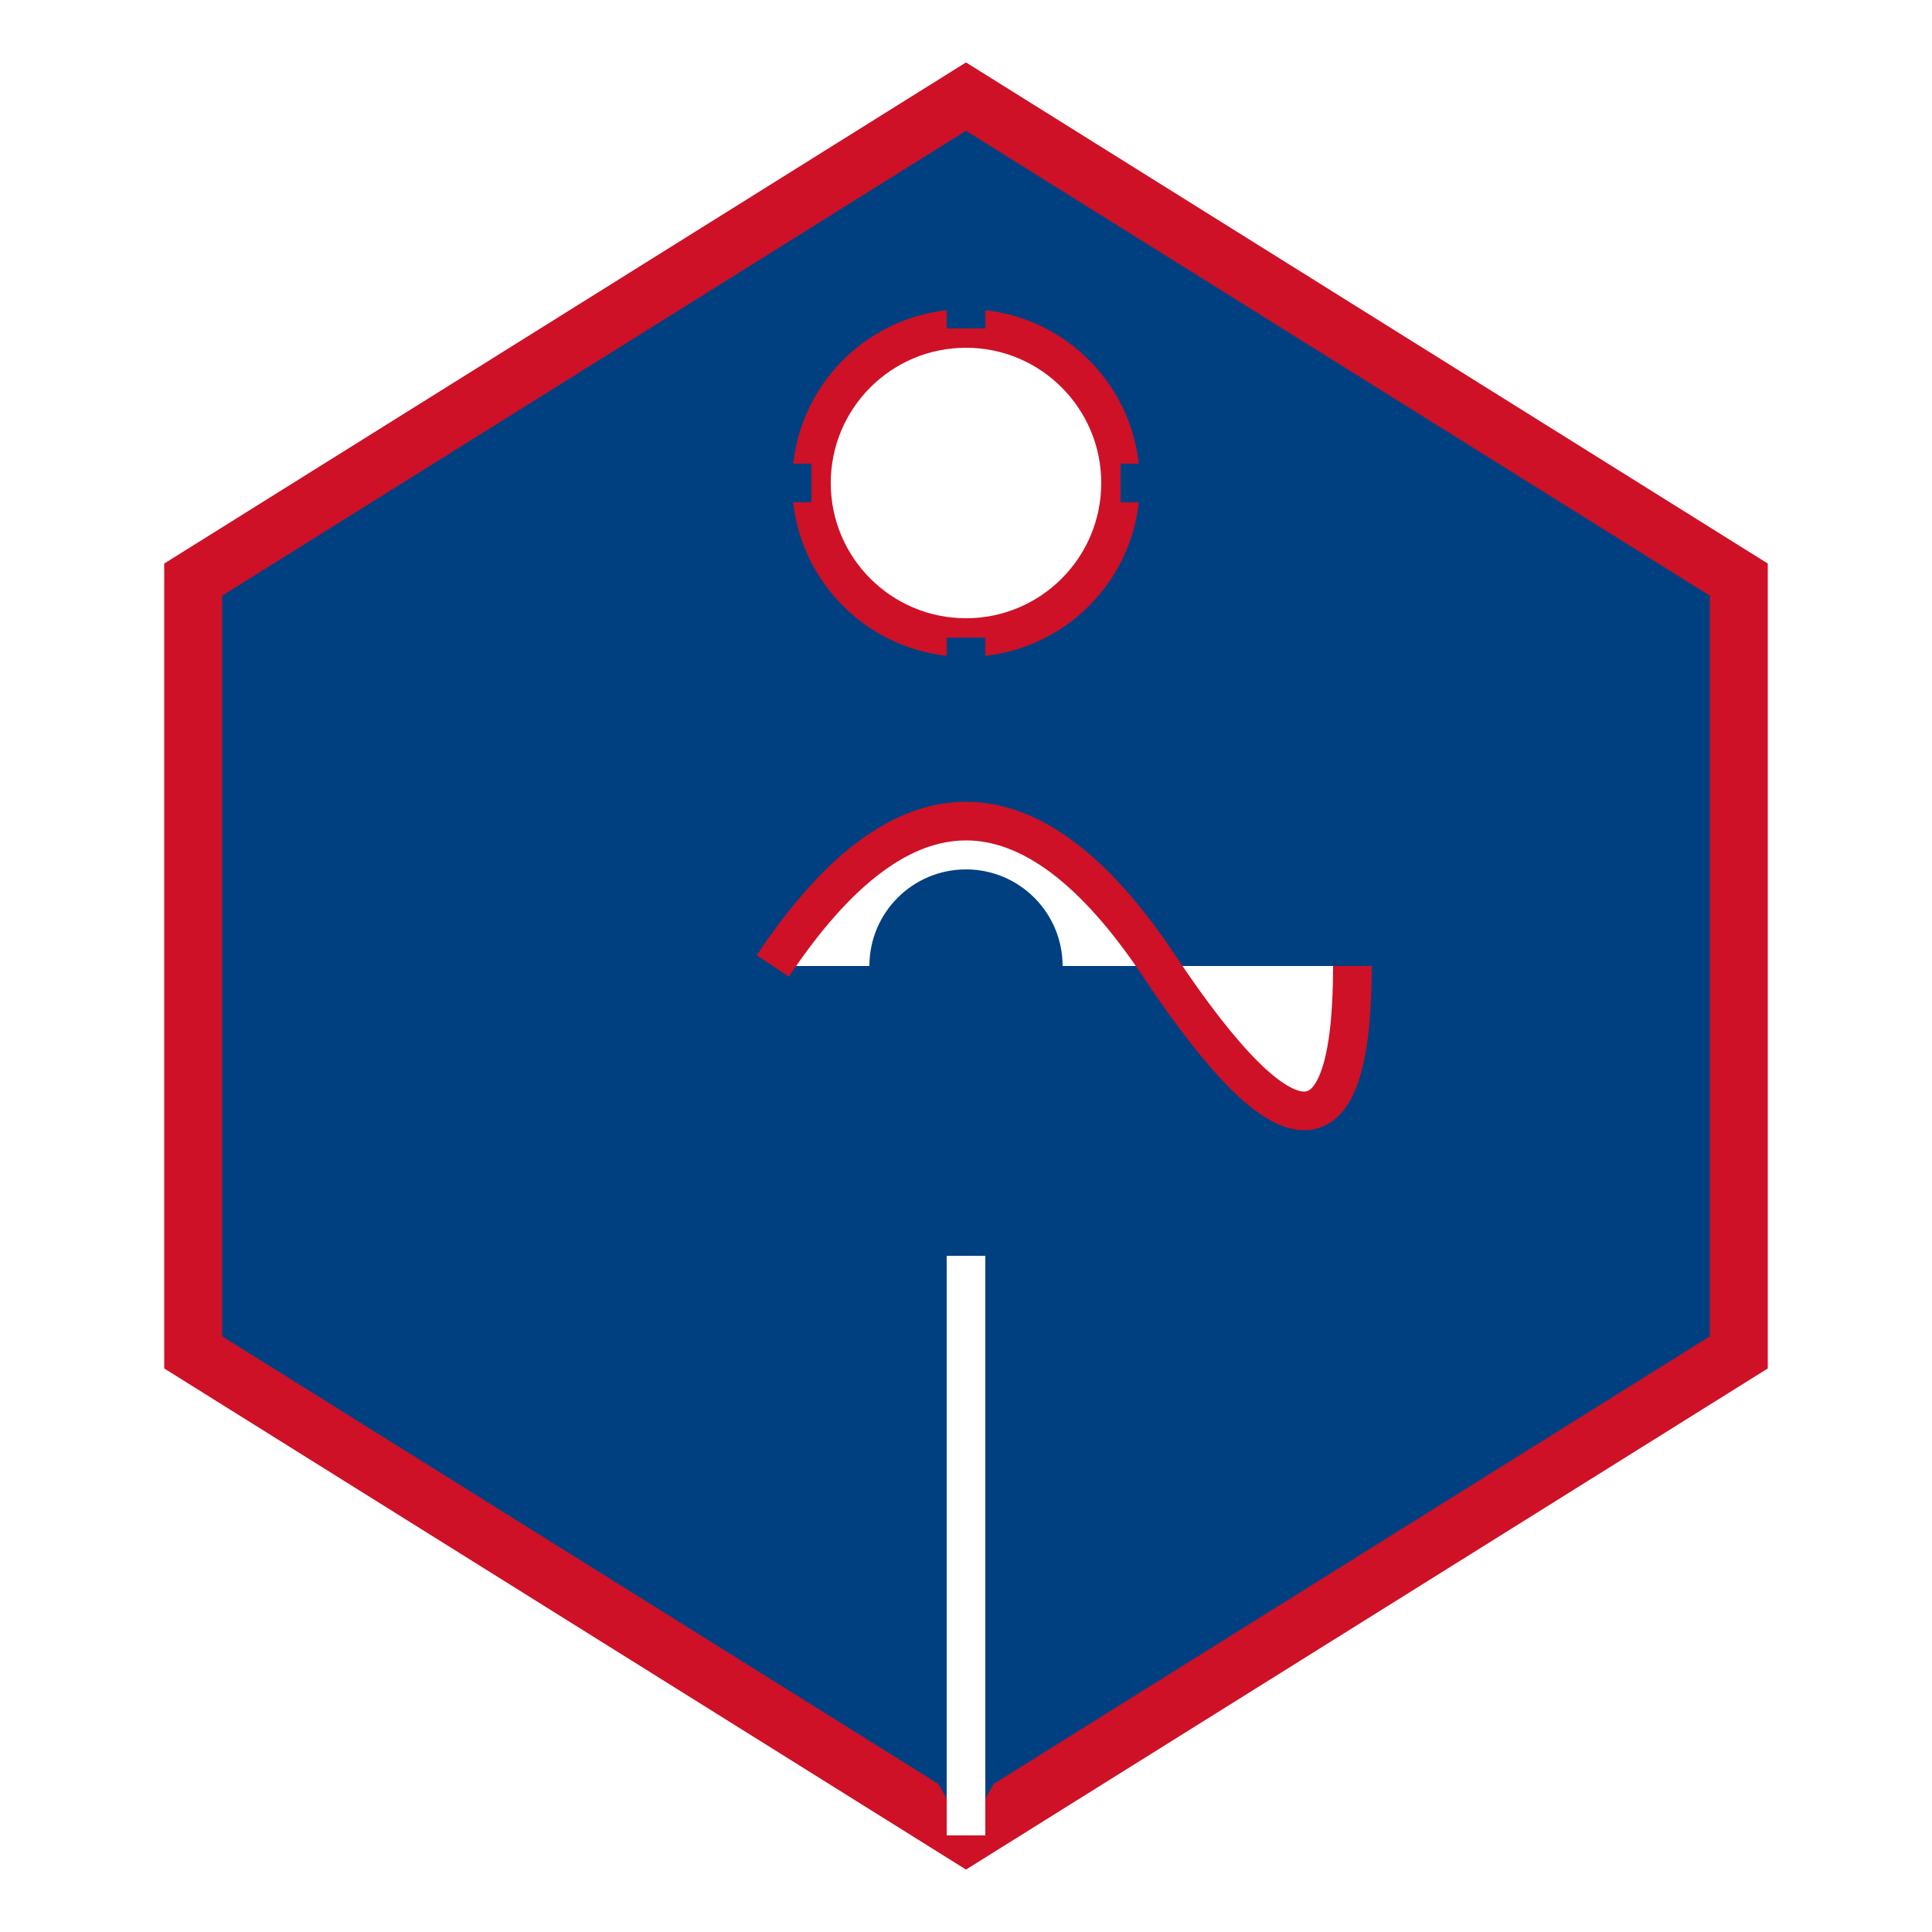
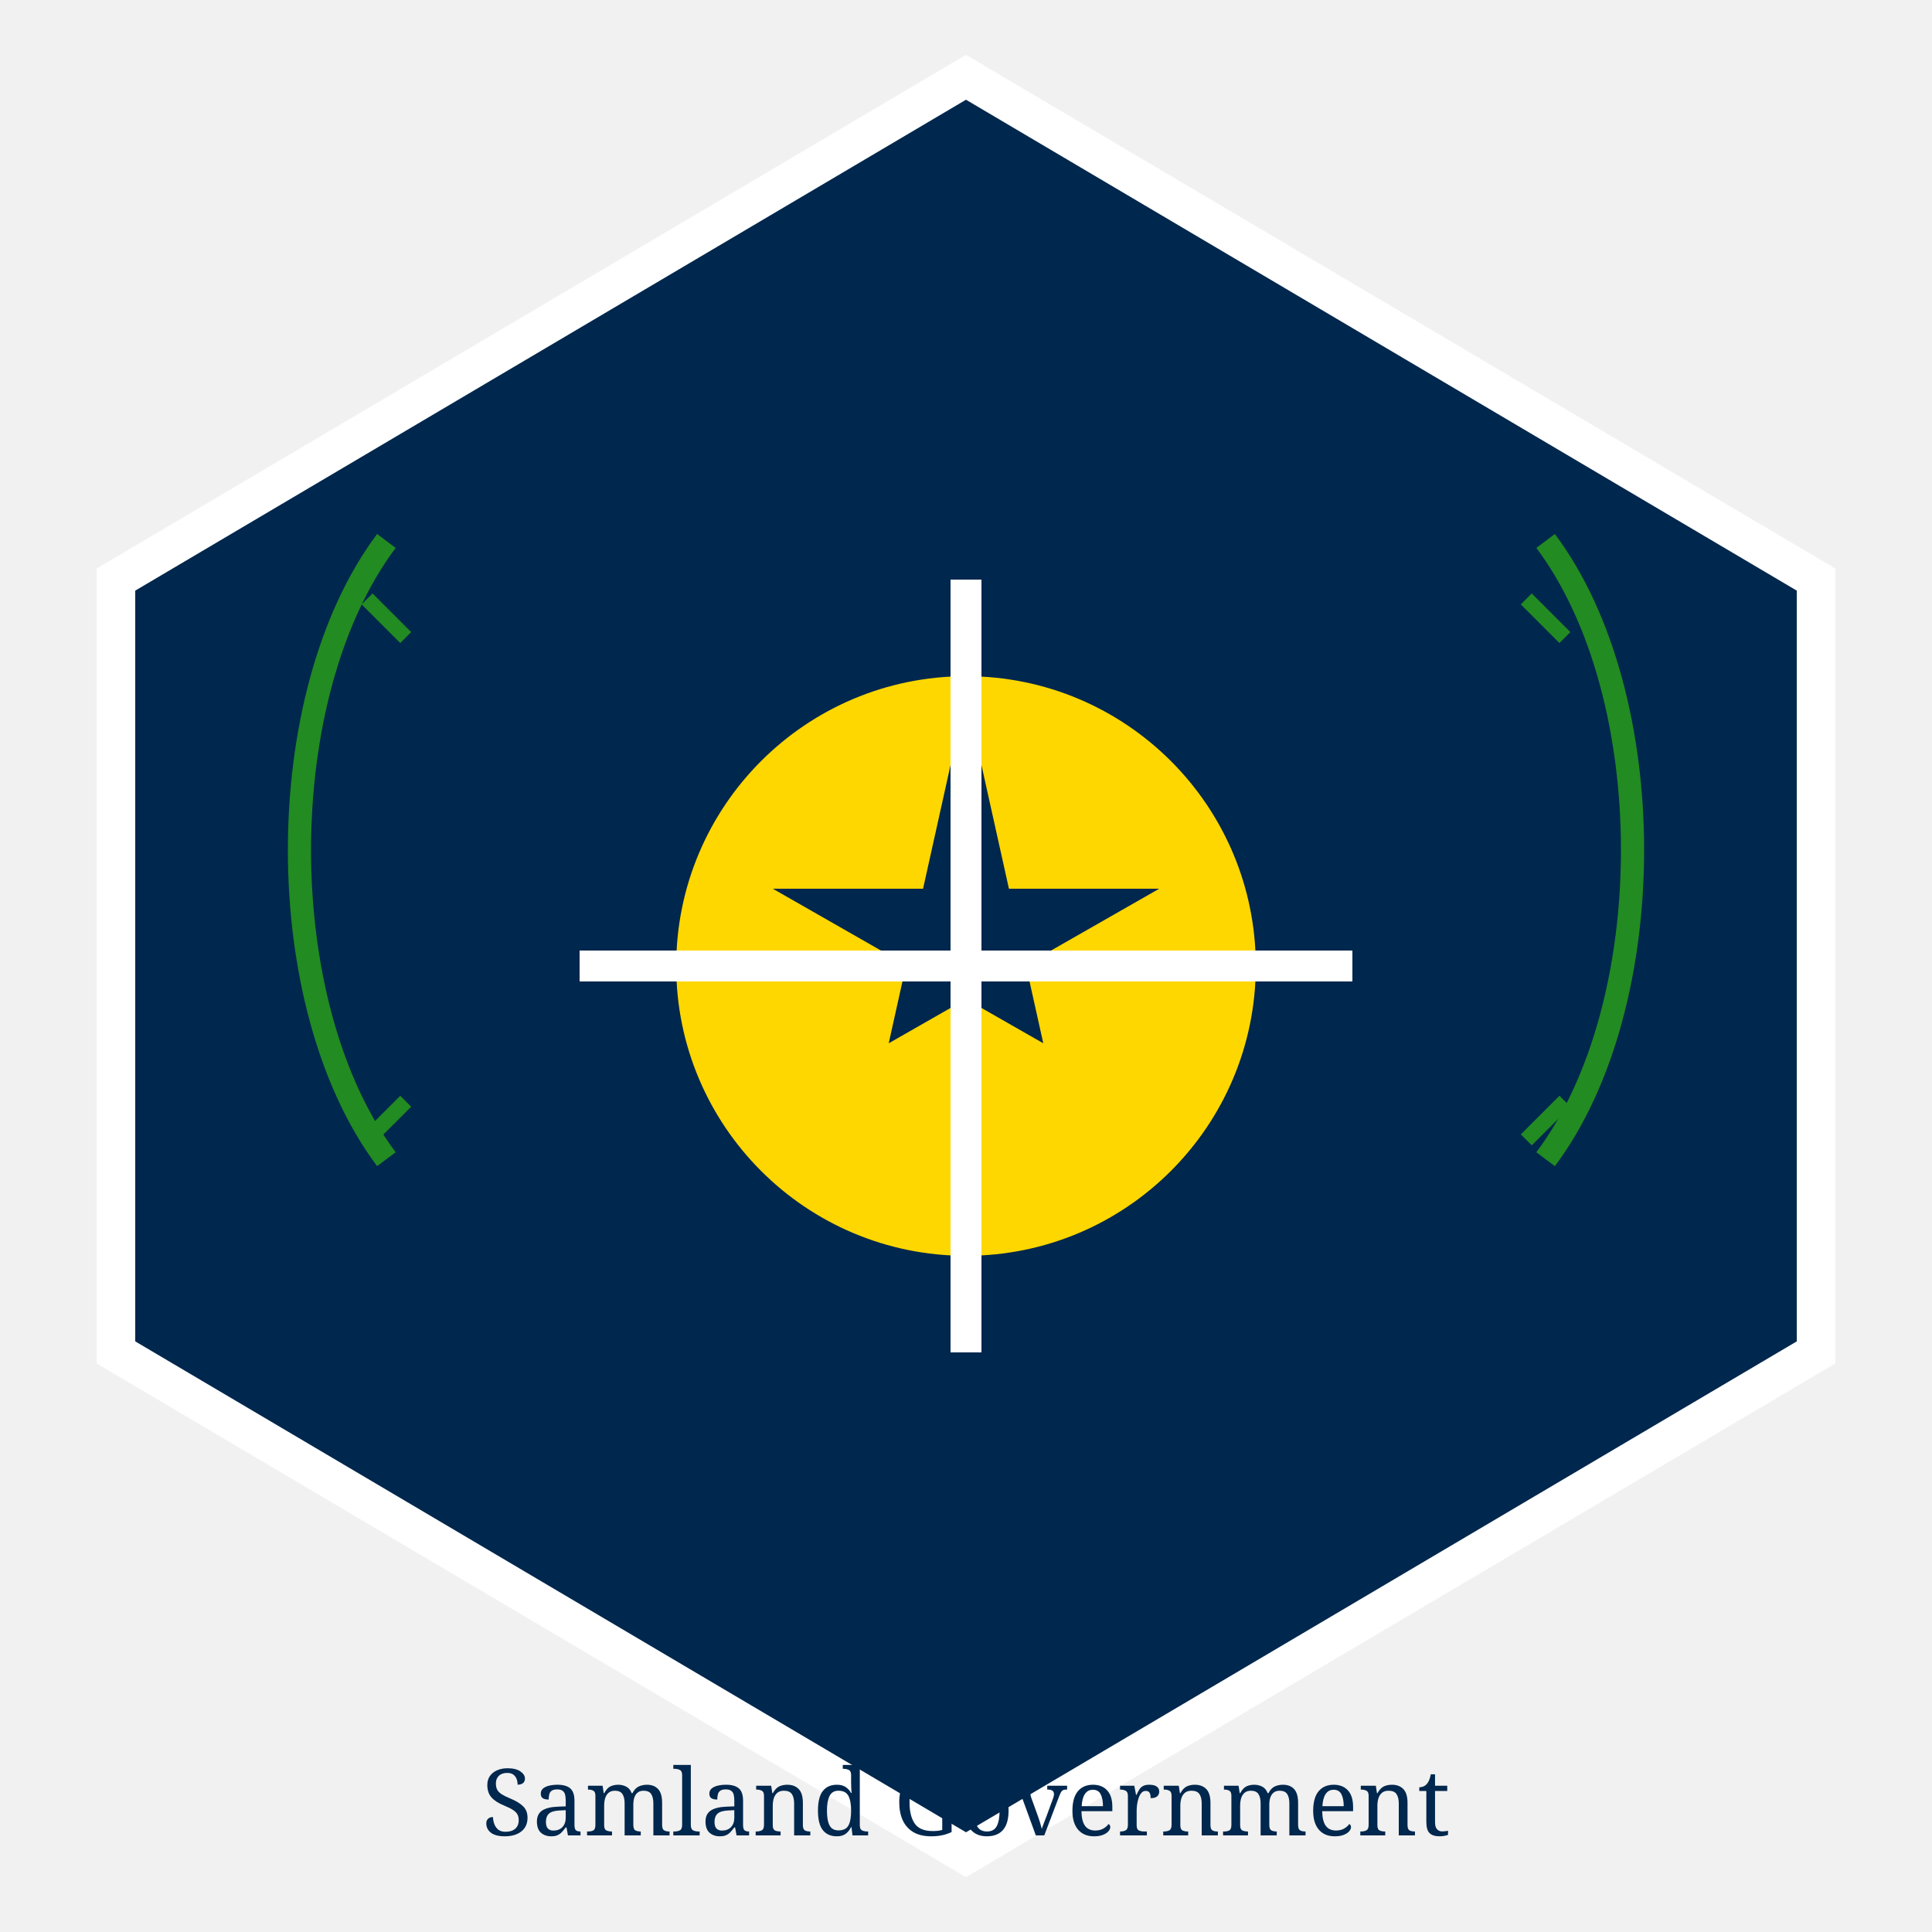
- <svg xmlns="http://www.w3.org/2000/svg" viewBox="0 0 100 100" width="100" height="100">
-   <rect width="100" height="100" fill="#ffffff" />
-   <path d="M50 5 L90 30 V70 L50 95 L10 70 V30 Z" fill="#004080" stroke="#ce1126" stroke-width="3" />
-   <circle cx="50" cy="25" r="8" fill="#ffffff" stroke="#ce1126" stroke-width="2" />
-   <path d="M50 17 L50 10 M50 33 L50 40 M42 25 L35 25 M58 25 L65 25" stroke="#004080" stroke-width="2" />
-   <path d="M40 50 Q50 35 60 50 T70 50" fill="#ffffff" stroke="#ce1126" stroke-width="2" />
-   <circle cx="50" cy="50" r="5" fill="#004080" />
-   <path d="M50 95 C55 85 65 75 50 65 C35 75 45 85 50 95 Z" fill="#004080" />
-   <line x1="50" y1="65" x2="50" y2="95" stroke="#ffffff" stroke-width="2" />
+ <svg xmlns="http://www.w3.org/2000/svg" viewBox="0 0 500 500" width="500" height="500">
+   <rect x="0" y="0" width="500" height="500" fill="#f1f1f1" />
+   <path d="M250 20 L470 150 L470 350 L250 480 L30 350 L30 150 Z" fill="#00274d" stroke="#ffffff" stroke-width="10" />
+   <circle cx="250" cy="250" r="80" fill="#ffd700" stroke="#00274d" stroke-width="10" />
+   <path d="M250 180 L270 270 L200 230 L300 230 L230 270 Z" fill="#00274d" />
+   <line x1="250" y1="150" x2="250" y2="350" stroke="#ffffff" stroke-width="8" />
+   <line x1="150" y1="250" x2="350" y2="250" stroke="#ffffff" stroke-width="8" />
+   <path d="M100 300 C70 260, 70 180, 100 140" fill="none" stroke="#228b22" stroke-width="6" />
+   <path d="M400 300 C430 260, 430 180, 400 140" fill="none" stroke="#228b22" stroke-width="6" />
+   <path d="M95 295 L105 285 M95 155 L105 165" stroke="#228b22" stroke-width="4" />
+   <path d="M395 295 L405 285 M395 155 L405 165" stroke="#228b22" stroke-width="4" />
+   <text x="50%" y="475" font-family="serif" font-size="24" fill="#00274d" text-anchor="middle">
+     Samland Government
+   </text>
</svg>
